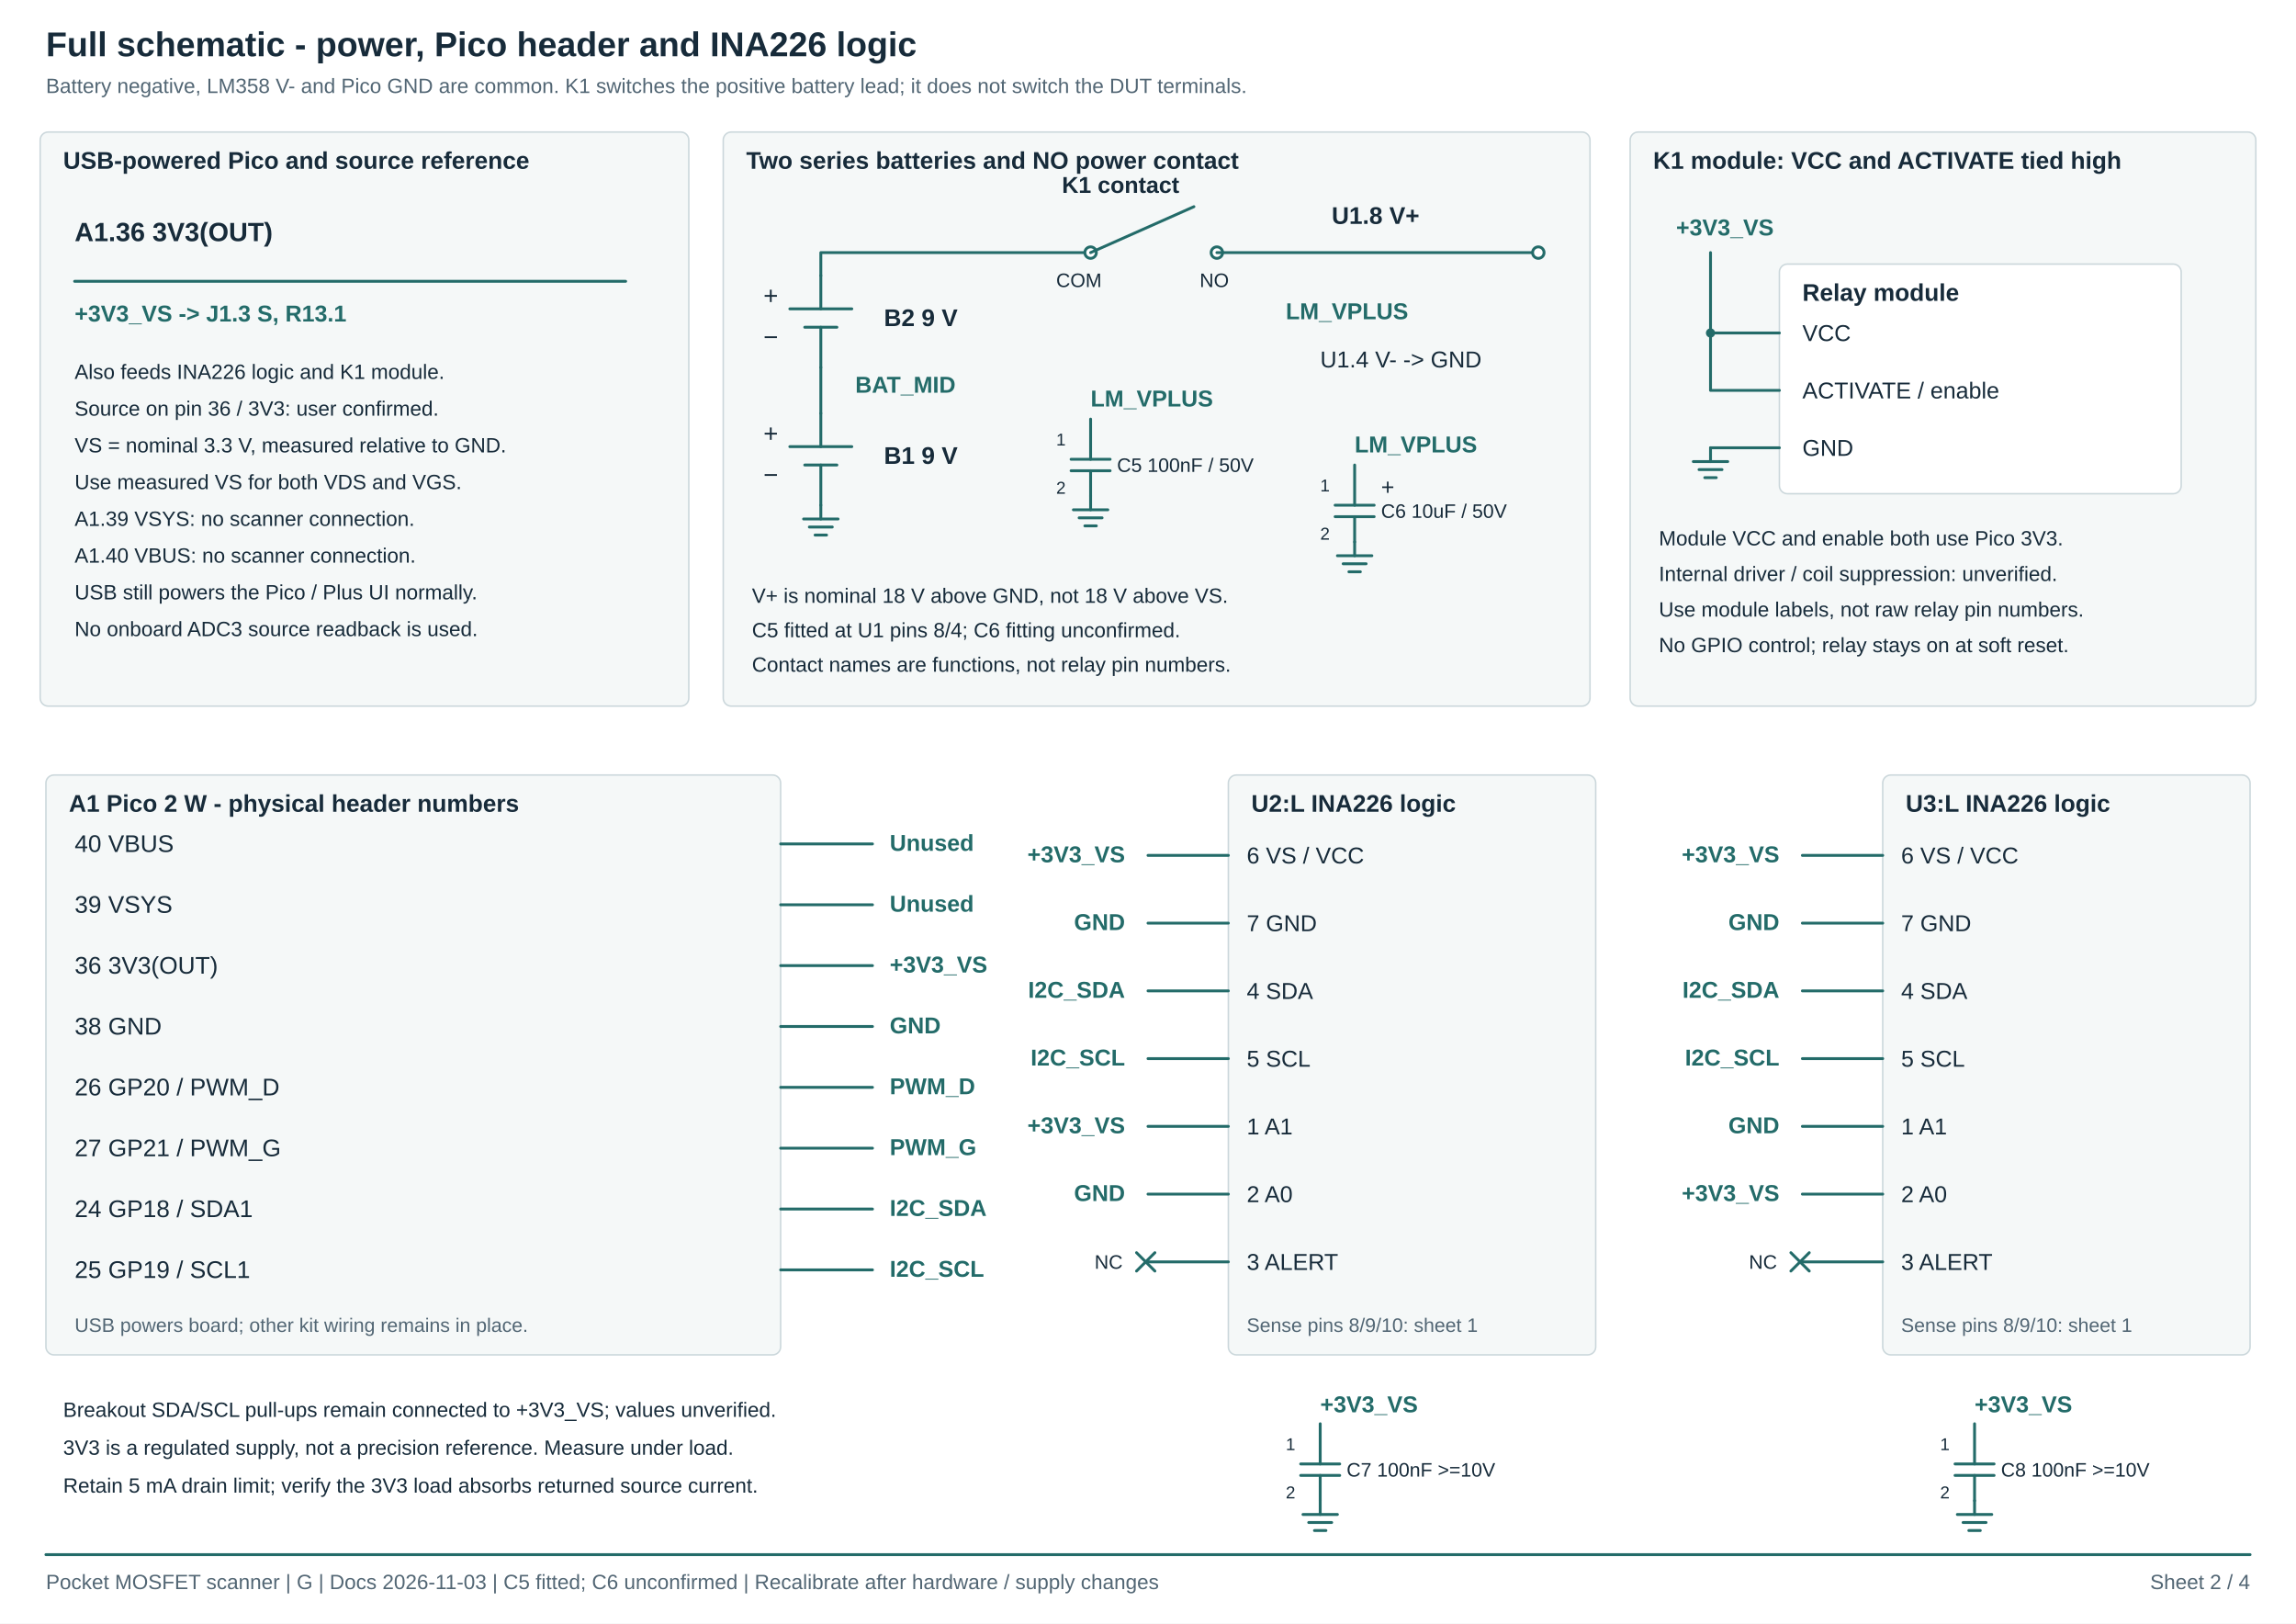
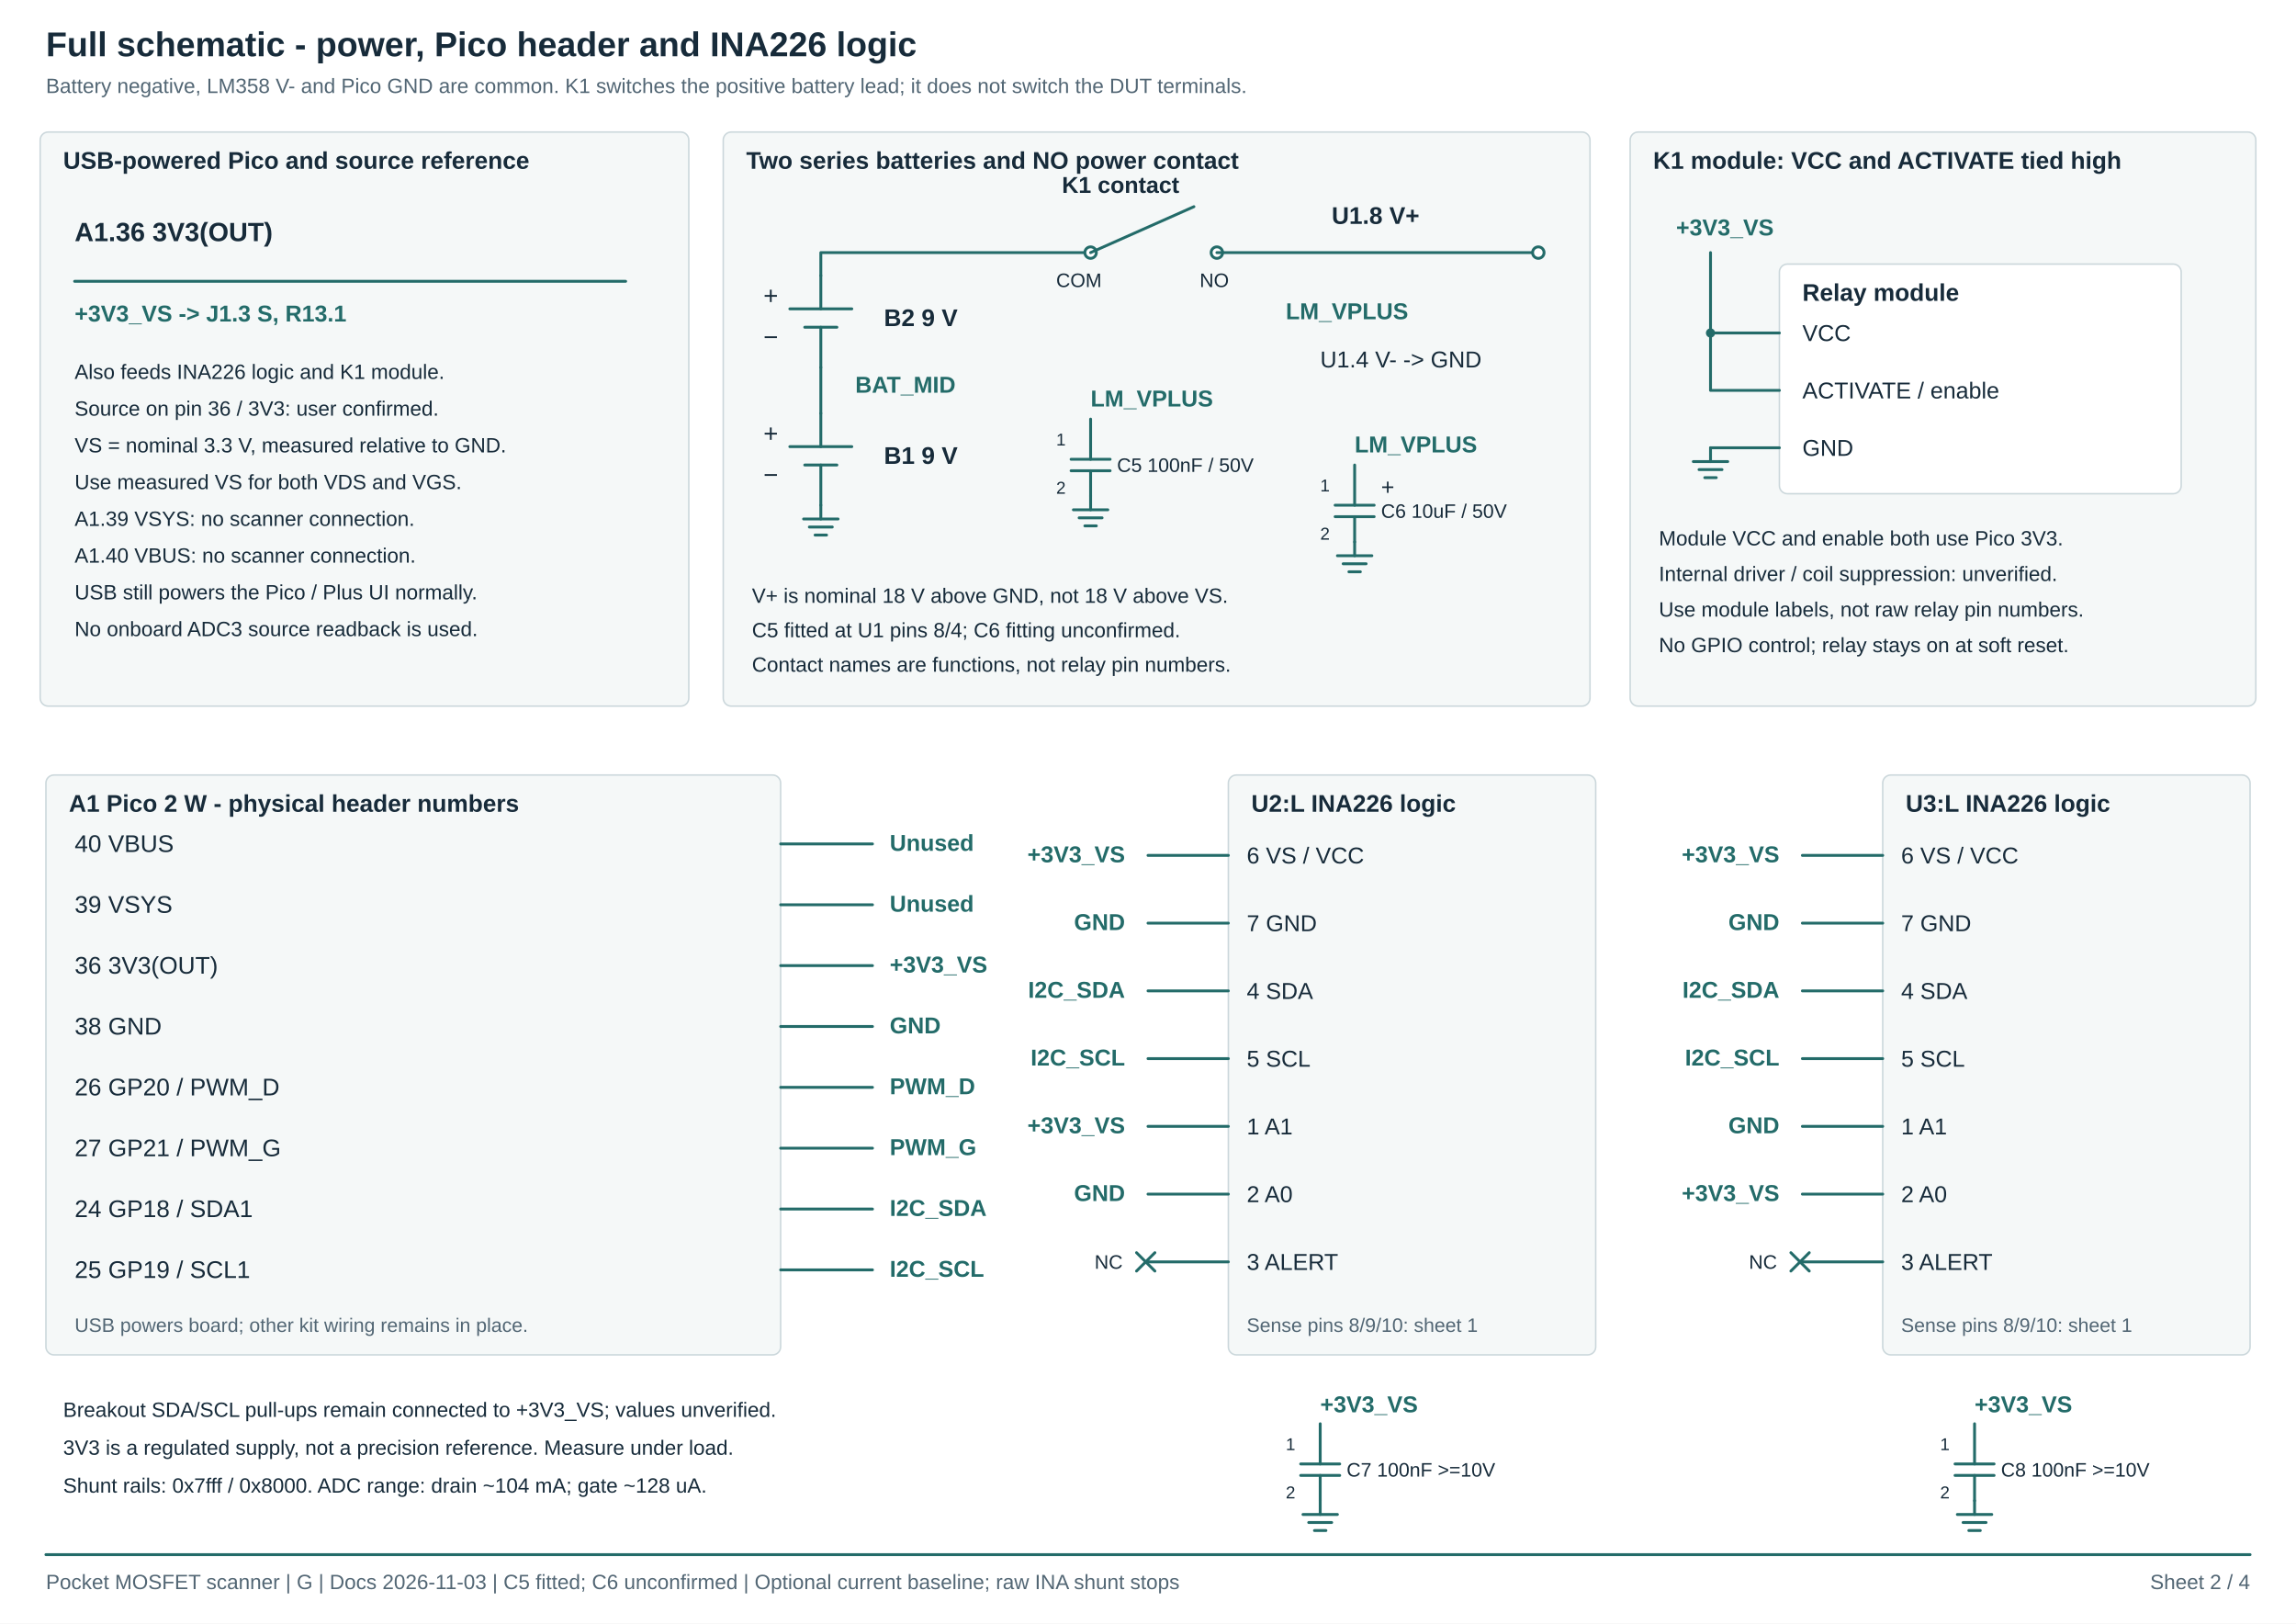
<svg xmlns="http://www.w3.org/2000/svg" width="2000" height="1414" viewBox="0 0 2000 1414">
  <style>text{font-family:Arial,Helvetica,sans-serif}.wire{fill:none;stroke:#236b69;stroke-width:2.5;stroke-linecap:round;stroke-linejoin:round}</style>
  <rect width="2000" height="1414" fill="#fff" />
  <text x="40" y="49" font-size="30" fill="#172b3a" text-anchor="start" font-weight="bold">Full schematic - power, Pico header and INA226 logic</text>
  <text x="40" y="81" font-size="18" fill="#526674" text-anchor="start" font-weight="normal">Battery negative, LM358 V- and Pico GND are common. K1 switches the positive battery lead; it does not switch the DUT terminals.</text>
  <rect x="35" y="115" width="565" height="500" rx="7" fill="#f5f8f8" stroke="#cbd7db" stroke-width="1.3" />
  <text x="55" y="147" font-size="21" fill="#172b3a" text-anchor="start" font-weight="bold">USB-powered Pico and source reference</text>
  <text x="65" y="210" font-size="23" fill="#172b3a" text-anchor="start" font-weight="bold">A1.36  3V3(OUT)</text>
  <polyline class="wire" points="65,245 545,245" />
  <text x="65" y="280" font-size="20" fill="#236b69" text-anchor="start" font-weight="bold">+3V3_VS -&gt; J1.3 S, R13.1</text>
  <text x="65" y="330" font-size="18" fill="#172b3a" text-anchor="start" font-weight="normal">Also feeds INA226 logic and K1 module.</text>
  <text x="65" y="362" font-size="18" fill="#172b3a" text-anchor="start" font-weight="normal">Source on pin 36 / 3V3: user confirmed.</text>
  <text x="65" y="394" font-size="18" fill="#172b3a" text-anchor="start" font-weight="normal">VS = nominal 3.3 V, measured relative to GND.</text>
  <text x="65" y="426" font-size="18" fill="#172b3a" text-anchor="start" font-weight="normal">Use measured VS for both VDS and VGS.</text>
  <text x="65" y="458" font-size="18" fill="#172b3a" text-anchor="start" font-weight="normal">A1.39 VSYS: no scanner connection.</text>
  <text x="65" y="490" font-size="18" fill="#172b3a" text-anchor="start" font-weight="normal">A1.40 VBUS: no scanner connection.</text>
  <text x="65" y="522" font-size="18" fill="#172b3a" text-anchor="start" font-weight="normal">USB still powers the Pico / Plus UI normally.</text>
  <text x="65" y="554" font-size="18" fill="#172b3a" text-anchor="start" font-weight="normal">No onboard ADC3 source readback is used.</text>
  <rect x="630" y="115" width="755" height="500" rx="7" fill="#f5f8f8" stroke="#cbd7db" stroke-width="1.3" />
  <text x="650" y="147" font-size="21" fill="#172b3a" text-anchor="start" font-weight="bold">Two series batteries and NO power contact</text>
  <polyline class="wire" points="715,240 715,269" />
  <polyline class="wire" points="688,269 742,269" />
  <polyline class="wire" points="701,285 729,285" />
  <polyline class="wire" points="715,285 715,320" />
  <text x="665" y="265" font-size="22" fill="#172b3a" text-anchor="start" font-weight="normal">+</text>
  <text x="665" y="301" font-size="22" fill="#172b3a" text-anchor="start" font-weight="normal">−</text>
  <text x="770" y="284" font-size="21" fill="#172b3a" text-anchor="start" font-weight="bold">B2  9 V</text>
  <polyline class="wire" points="715,320 715,360" />
  <text x="745" y="342" font-size="20" fill="#236b69" text-anchor="start" font-weight="bold">BAT_MID</text>
  <polyline class="wire" points="715,360 715,389" />
  <polyline class="wire" points="688,389 742,389" />
  <polyline class="wire" points="701,405 729,405" />
  <polyline class="wire" points="715,405 715,440" />
  <text x="665" y="385" font-size="22" fill="#172b3a" text-anchor="start" font-weight="normal">+</text>
  <text x="665" y="421" font-size="22" fill="#172b3a" text-anchor="start" font-weight="normal">−</text>
  <text x="770" y="404" font-size="21" fill="#172b3a" text-anchor="start" font-weight="bold">B1  9 V</text>
  <polyline class="wire" points="715,440 715,452" />
  <polyline class="wire" points="700,452 730,452" />
  <polyline class="wire" points="705,459 725,459" />
  <polyline class="wire" points="710,466 720,466" />
  <polyline class="wire" points="715,240 715,220 950,220" />
  <circle cx="950" cy="220" r="5" fill="#fff" stroke="#236b69" stroke-width="2.5" />
  <polyline class="wire" points="950,220 1040,180" />
  <circle cx="1060" cy="220" r="5" fill="#fff" stroke="#236b69" stroke-width="2.5" />
  <polyline class="wire" points="1060,220 1340,220" />
  <circle cx="1340" cy="220" r="5" fill="#fff" stroke="#236b69" stroke-width="2.5" />
  <text x="925" y="168" font-size="20" fill="#172b3a" text-anchor="start" font-weight="bold">K1 contact</text>
  <text x="920" y="250" font-size="17" fill="#172b3a" text-anchor="start" font-weight="normal">COM</text>
  <text x="1045" y="250" font-size="17" fill="#172b3a" text-anchor="start" font-weight="normal">NO</text>
  <text x="1160" y="195" font-size="21" fill="#172b3a" text-anchor="start" font-weight="bold">U1.8  V+</text>
  <text x="1120" y="278" font-size="20" fill="#236b69" text-anchor="start" font-weight="bold">LM_VPLUS</text>
  <text x="1150" y="320" font-size="20" fill="#172b3a" text-anchor="start" font-weight="normal">U1.4 V- -&gt; GND</text>
  <text x="950" y="354" font-size="20" fill="#236b69" text-anchor="start" font-weight="bold">LM_VPLUS</text>
  <polyline class="wire" points="950,365 950,400" />
  <polyline class="wire" points="933,400 967,400" />
  <polyline class="wire" points="933,410 967,410" />
  <polyline class="wire" points="950,410 950,432" />
  <polyline class="wire" points="950,432 950,444" />
  <polyline class="wire" points="935,444 965,444" />
  <polyline class="wire" points="940,451 960,451" />
  <polyline class="wire" points="945,458 955,458" />
  <text x="973" y="411" font-size="17" fill="#172b3a" text-anchor="start" font-weight="normal">C5  100nF / 50V</text>
  <text x="920" y="388" font-size="15" fill="#172b3a" text-anchor="start" font-weight="normal">1</text>
  <text x="920" y="430" font-size="15" fill="#172b3a" text-anchor="start" font-weight="normal">2</text>
  <text x="1180" y="394" font-size="20" fill="#236b69" text-anchor="start" font-weight="bold">LM_VPLUS</text>
  <polyline class="wire" points="1180,405 1180,440" />
  <polyline class="wire" points="1163,440 1197,440" />
  <polyline class="wire" points="1163,450 1197,450" />
  <polyline class="wire" points="1180,450 1180,472" />
  <polyline class="wire" points="1180,472 1180,484" />
  <polyline class="wire" points="1165,484 1195,484" />
  <polyline class="wire" points="1170,491 1190,491" />
  <polyline class="wire" points="1175,498 1185,498" />
  <text x="1203" y="451" font-size="17" fill="#172b3a" text-anchor="start" font-weight="normal">C6  10uF / 50V</text>
  <text x="1150" y="428" font-size="15" fill="#172b3a" text-anchor="start" font-weight="normal">1</text>
  <text x="1150" y="470" font-size="15" fill="#172b3a" text-anchor="start" font-weight="normal">2</text>
  <text x="1203" y="431" font-size="20" fill="#172b3a" text-anchor="start" font-weight="normal">+</text>
  <text x="655" y="525" font-size="18" fill="#172b3a" text-anchor="start" font-weight="normal">V+ is nominal 18 V above GND, not 18 V above VS.</text>
  <text x="655" y="555" font-size="18" fill="#172b3a" text-anchor="start" font-weight="normal">C5 fitted at U1 pins 8/4; C6 fitting unconfirmed.</text>
  <text x="655" y="585" font-size="18" fill="#172b3a" text-anchor="start" font-weight="normal">Contact names are functions, not relay pin numbers.</text>
  <rect x="1420" y="115" width="545" height="500" rx="7" fill="#f5f8f8" stroke="#cbd7db" stroke-width="1.3" />
  <text x="1440" y="147" font-size="21" fill="#172b3a" text-anchor="start" font-weight="bold">K1 module: VCC and ACTIVATE tied high</text>
  <text x="1460" y="205" font-size="20" fill="#236b69" text-anchor="start" font-weight="bold">+3V3_VS</text>
  <rect x="1550" y="230" width="350" height="200" rx="7" fill="#fff" stroke="#cbd7db" stroke-width="1.3" />
  <text x="1570" y="262" font-size="21" fill="#172b3a" text-anchor="start" font-weight="bold">Relay module</text>
  <polyline class="wire" points="1490,220 1490,340 1550,340" />
  <circle cx="1490" cy="290" r="4" fill="#236b69" />
  <polyline class="wire" points="1490,290 1550,290" />
  <text x="1570" y="297" font-size="20" fill="#172b3a" text-anchor="start" font-weight="normal">VCC</text>
  <text x="1570" y="347" font-size="20" fill="#172b3a" text-anchor="start" font-weight="normal">ACTIVATE / enable</text>
  <polyline class="wire" points="1490,390 1550,390" />
  <polyline class="wire" points="1490,390 1490,402" />
  <polyline class="wire" points="1475,402 1505,402" />
  <polyline class="wire" points="1480,409 1500,409" />
  <polyline class="wire" points="1485,416 1495,416" />
  <text x="1570" y="397" font-size="20" fill="#172b3a" text-anchor="start" font-weight="normal">GND</text>
  <text x="1445" y="475" font-size="18" fill="#172b3a" text-anchor="start" font-weight="normal">Module VCC and enable both use Pico 3V3.</text>
  <text x="1445" y="506" font-size="18" fill="#172b3a" text-anchor="start" font-weight="normal">Internal driver / coil suppression: unverified.</text>
  <text x="1445" y="537" font-size="18" fill="#172b3a" text-anchor="start" font-weight="normal">Use module labels, not raw relay pin numbers.</text>
  <text x="1445" y="568" font-size="18" fill="#172b3a" text-anchor="start" font-weight="normal">No GPIO control; relay stays on at soft reset.</text>
  <rect x="40" y="675" width="640" height="505" rx="7" fill="#f5f8f8" stroke="#cbd7db" stroke-width="1.3" />
  <text x="60" y="707" font-size="21" fill="#172b3a" text-anchor="start" font-weight="bold">A1  Pico 2 W - physical header numbers</text>
  <text x="65" y="742" font-size="21" fill="#172b3a" text-anchor="start" font-weight="normal">40  VBUS</text>
  <polyline class="wire" points="680,735 760,735" />
  <text x="775" y="741" font-size="20" fill="#236b69" text-anchor="start" font-weight="bold">Unused</text>
  <text x="65" y="795" font-size="21" fill="#172b3a" text-anchor="start" font-weight="normal">39  VSYS</text>
  <polyline class="wire" points="680,788 760,788" />
  <text x="775" y="794" font-size="20" fill="#236b69" text-anchor="start" font-weight="bold">Unused</text>
  <text x="65" y="848" font-size="21" fill="#172b3a" text-anchor="start" font-weight="normal">36  3V3(OUT)</text>
  <polyline class="wire" points="680,841 760,841" />
  <text x="775" y="847" font-size="20" fill="#236b69" text-anchor="start" font-weight="bold">+3V3_VS</text>
  <text x="65" y="901" font-size="21" fill="#172b3a" text-anchor="start" font-weight="normal">38  GND</text>
  <polyline class="wire" points="680,894 760,894" />
  <text x="775" y="900" font-size="20" fill="#236b69" text-anchor="start" font-weight="bold">GND</text>
  <text x="65" y="954" font-size="21" fill="#172b3a" text-anchor="start" font-weight="normal">26  GP20 / PWM_D</text>
  <polyline class="wire" points="680,947 760,947" />
  <text x="775" y="953" font-size="20" fill="#236b69" text-anchor="start" font-weight="bold">PWM_D</text>
  <text x="65" y="1007" font-size="21" fill="#172b3a" text-anchor="start" font-weight="normal">27  GP21 / PWM_G</text>
  <polyline class="wire" points="680,1000 760,1000" />
  <text x="775" y="1006" font-size="20" fill="#236b69" text-anchor="start" font-weight="bold">PWM_G</text>
  <text x="65" y="1060" font-size="21" fill="#172b3a" text-anchor="start" font-weight="normal">24  GP18 / SDA1</text>
  <polyline class="wire" points="680,1053 760,1053" />
  <text x="775" y="1059" font-size="20" fill="#236b69" text-anchor="start" font-weight="bold">I2C_SDA</text>
  <text x="65" y="1113" font-size="21" fill="#172b3a" text-anchor="start" font-weight="normal">25  GP19 / SCL1</text>
  <polyline class="wire" points="680,1106 760,1106" />
  <text x="775" y="1112" font-size="20" fill="#236b69" text-anchor="start" font-weight="bold">I2C_SCL</text>
  <text x="65" y="1160" font-size="17" fill="#526674" text-anchor="start" font-weight="normal">USB powers board; other kit wiring remains in place.</text>
  <rect x="1070" y="675" width="320" height="505" rx="7" fill="#f5f8f8" stroke="#cbd7db" stroke-width="1.3" />
  <text x="1090" y="707" font-size="21" fill="#172b3a" text-anchor="start" font-weight="bold">U2:L  INA226 logic</text>
  <polyline class="wire" points="1000,745 1070,745" />
  <text x="1086" y="752" font-size="20" fill="#172b3a" text-anchor="start" font-weight="normal">6  VS / VCC</text>
  <text x="980" y="751" font-size="20" fill="#236b69" text-anchor="end" font-weight="bold">+3V3_VS</text>
  <polyline class="wire" points="1000,804 1070,804" />
  <text x="1086" y="811" font-size="20" fill="#172b3a" text-anchor="start" font-weight="normal">7  GND</text>
  <text x="980" y="810" font-size="20" fill="#236b69" text-anchor="end" font-weight="bold">GND</text>
  <polyline class="wire" points="1000,863 1070,863" />
  <text x="1086" y="870" font-size="20" fill="#172b3a" text-anchor="start" font-weight="normal">4  SDA</text>
  <text x="980" y="869" font-size="20" fill="#236b69" text-anchor="end" font-weight="bold">I2C_SDA</text>
  <polyline class="wire" points="1000,922 1070,922" />
  <text x="1086" y="929" font-size="20" fill="#172b3a" text-anchor="start" font-weight="normal">5  SCL</text>
  <text x="980" y="928" font-size="20" fill="#236b69" text-anchor="end" font-weight="bold">I2C_SCL</text>
  <polyline class="wire" points="1000,981 1070,981" />
  <text x="1086" y="988" font-size="20" fill="#172b3a" text-anchor="start" font-weight="normal">1  A1</text>
  <text x="980" y="987" font-size="20" fill="#236b69" text-anchor="end" font-weight="bold">+3V3_VS</text>
  <polyline class="wire" points="1000,1040 1070,1040" />
  <text x="1086" y="1047" font-size="20" fill="#172b3a" text-anchor="start" font-weight="normal">2  A0</text>
  <text x="980" y="1046" font-size="20" fill="#236b69" text-anchor="end" font-weight="bold">GND</text>
  <polyline class="wire" points="1000,1099 1070,1099" />
  <text x="1086" y="1106" font-size="20" fill="#172b3a" text-anchor="start" font-weight="normal">3  ALERT</text>
  <polyline class="wire" points="990,1091 1006,1107" />
  <polyline class="wire" points="990,1107 1006,1091" />
  <text x="978" y="1105" font-size="17" fill="#172b3a" text-anchor="end" font-weight="normal">NC</text>
  <text x="1086" y="1160" font-size="17" fill="#526674" text-anchor="start" font-weight="normal">Sense pins 8/9/10: sheet 1</text>
  <text x="1150" y="1230" font-size="20" fill="#236b69" text-anchor="start" font-weight="bold">+3V3_VS</text>
  <polyline class="wire" points="1150,1240 1150,1275" />
  <polyline class="wire" points="1133,1275 1167,1275" />
  <polyline class="wire" points="1133,1285 1167,1285" />
  <polyline class="wire" points="1150,1285 1150,1307" />
  <polyline class="wire" points="1150,1307 1150,1319" />
  <polyline class="wire" points="1135,1319 1165,1319" />
  <polyline class="wire" points="1140,1326 1160,1326" />
  <polyline class="wire" points="1145,1333 1155,1333" />
  <text x="1173" y="1286" font-size="17" fill="#172b3a" text-anchor="start" font-weight="normal">C7  100nF &gt;=10V</text>
  <text x="1120" y="1263" font-size="15" fill="#172b3a" text-anchor="start" font-weight="normal">1</text>
  <text x="1120" y="1305" font-size="15" fill="#172b3a" text-anchor="start" font-weight="normal">2</text>
  <rect x="1640" y="675" width="320" height="505" rx="7" fill="#f5f8f8" stroke="#cbd7db" stroke-width="1.3" />
  <text x="1660" y="707" font-size="21" fill="#172b3a" text-anchor="start" font-weight="bold">U3:L  INA226 logic</text>
  <polyline class="wire" points="1570,745 1640,745" />
  <text x="1656" y="752" font-size="20" fill="#172b3a" text-anchor="start" font-weight="normal">6  VS / VCC</text>
  <text x="1550" y="751" font-size="20" fill="#236b69" text-anchor="end" font-weight="bold">+3V3_VS</text>
  <polyline class="wire" points="1570,804 1640,804" />
  <text x="1656" y="811" font-size="20" fill="#172b3a" text-anchor="start" font-weight="normal">7  GND</text>
  <text x="1550" y="810" font-size="20" fill="#236b69" text-anchor="end" font-weight="bold">GND</text>
  <polyline class="wire" points="1570,863 1640,863" />
  <text x="1656" y="870" font-size="20" fill="#172b3a" text-anchor="start" font-weight="normal">4  SDA</text>
  <text x="1550" y="869" font-size="20" fill="#236b69" text-anchor="end" font-weight="bold">I2C_SDA</text>
  <polyline class="wire" points="1570,922 1640,922" />
  <text x="1656" y="929" font-size="20" fill="#172b3a" text-anchor="start" font-weight="normal">5  SCL</text>
  <text x="1550" y="928" font-size="20" fill="#236b69" text-anchor="end" font-weight="bold">I2C_SCL</text>
  <polyline class="wire" points="1570,981 1640,981" />
  <text x="1656" y="988" font-size="20" fill="#172b3a" text-anchor="start" font-weight="normal">1  A1</text>
  <text x="1550" y="987" font-size="20" fill="#236b69" text-anchor="end" font-weight="bold">GND</text>
  <polyline class="wire" points="1570,1040 1640,1040" />
  <text x="1656" y="1047" font-size="20" fill="#172b3a" text-anchor="start" font-weight="normal">2  A0</text>
  <text x="1550" y="1046" font-size="20" fill="#236b69" text-anchor="end" font-weight="bold">+3V3_VS</text>
  <polyline class="wire" points="1570,1099 1640,1099" />
  <text x="1656" y="1106" font-size="20" fill="#172b3a" text-anchor="start" font-weight="normal">3  ALERT</text>
  <polyline class="wire" points="1560,1091 1576,1107" />
  <polyline class="wire" points="1560,1107 1576,1091" />
  <text x="1548" y="1105" font-size="17" fill="#172b3a" text-anchor="end" font-weight="normal">NC</text>
  <text x="1656" y="1160" font-size="17" fill="#526674" text-anchor="start" font-weight="normal">Sense pins 8/9/10: sheet 1</text>
  <text x="1720" y="1230" font-size="20" fill="#236b69" text-anchor="start" font-weight="bold">+3V3_VS</text>
  <polyline class="wire" points="1720,1240 1720,1275" />
  <polyline class="wire" points="1703,1275 1737,1275" />
  <polyline class="wire" points="1703,1285 1737,1285" />
  <polyline class="wire" points="1720,1285 1720,1307" />
  <polyline class="wire" points="1720,1307 1720,1319" />
  <polyline class="wire" points="1705,1319 1735,1319" />
  <polyline class="wire" points="1710,1326 1730,1326" />
  <polyline class="wire" points="1715,1333 1725,1333" />
  <text x="1743" y="1286" font-size="17" fill="#172b3a" text-anchor="start" font-weight="normal">C8  100nF &gt;=10V</text>
  <text x="1690" y="1263" font-size="15" fill="#172b3a" text-anchor="start" font-weight="normal">1</text>
  <text x="1690" y="1305" font-size="15" fill="#172b3a" text-anchor="start" font-weight="normal">2</text>
  <text x="55" y="1234" font-size="18" fill="#172b3a" text-anchor="start" font-weight="normal">Breakout SDA/SCL pull-ups remain connected to +3V3_VS; values unverified.</text>
  <text x="55" y="1267" font-size="18" fill="#172b3a" text-anchor="start" font-weight="normal">3V3 is a regulated supply, not a precision reference. Measure under load.</text>
-   <text x="55" y="1300" font-size="18" fill="#172b3a" text-anchor="start" font-weight="normal">Retain 5 mA drain limit; verify the 3V3 load absorbs returned source current.</text>
+   <text x="55" y="1300" font-size="18" fill="#172b3a" text-anchor="start" font-weight="normal">Shunt rails: 0x7fff / 0x8000. ADC range: drain ~104 mA; gate ~128 uA.</text>
  <polyline class="wire" points="40,1354 1960,1354" />
-   <text x="40" y="1384" font-size="18" fill="#526674" text-anchor="start" font-weight="normal">Pocket MOSFET scanner | G | Docs 2026-11-03 | C5 fitted; C6 unconfirmed | Recalibrate after hardware / supply changes</text>
+   <text x="40" y="1384" font-size="18" fill="#526674" text-anchor="start" font-weight="normal">Pocket MOSFET scanner | G | Docs 2026-11-03 | C5 fitted; C6 unconfirmed | Optional current baseline; raw INA shunt stops</text>
  <text x="1960" y="1384" font-size="18" fill="#526674" text-anchor="end" font-weight="normal">Sheet 2 / 4</text>
</svg>
